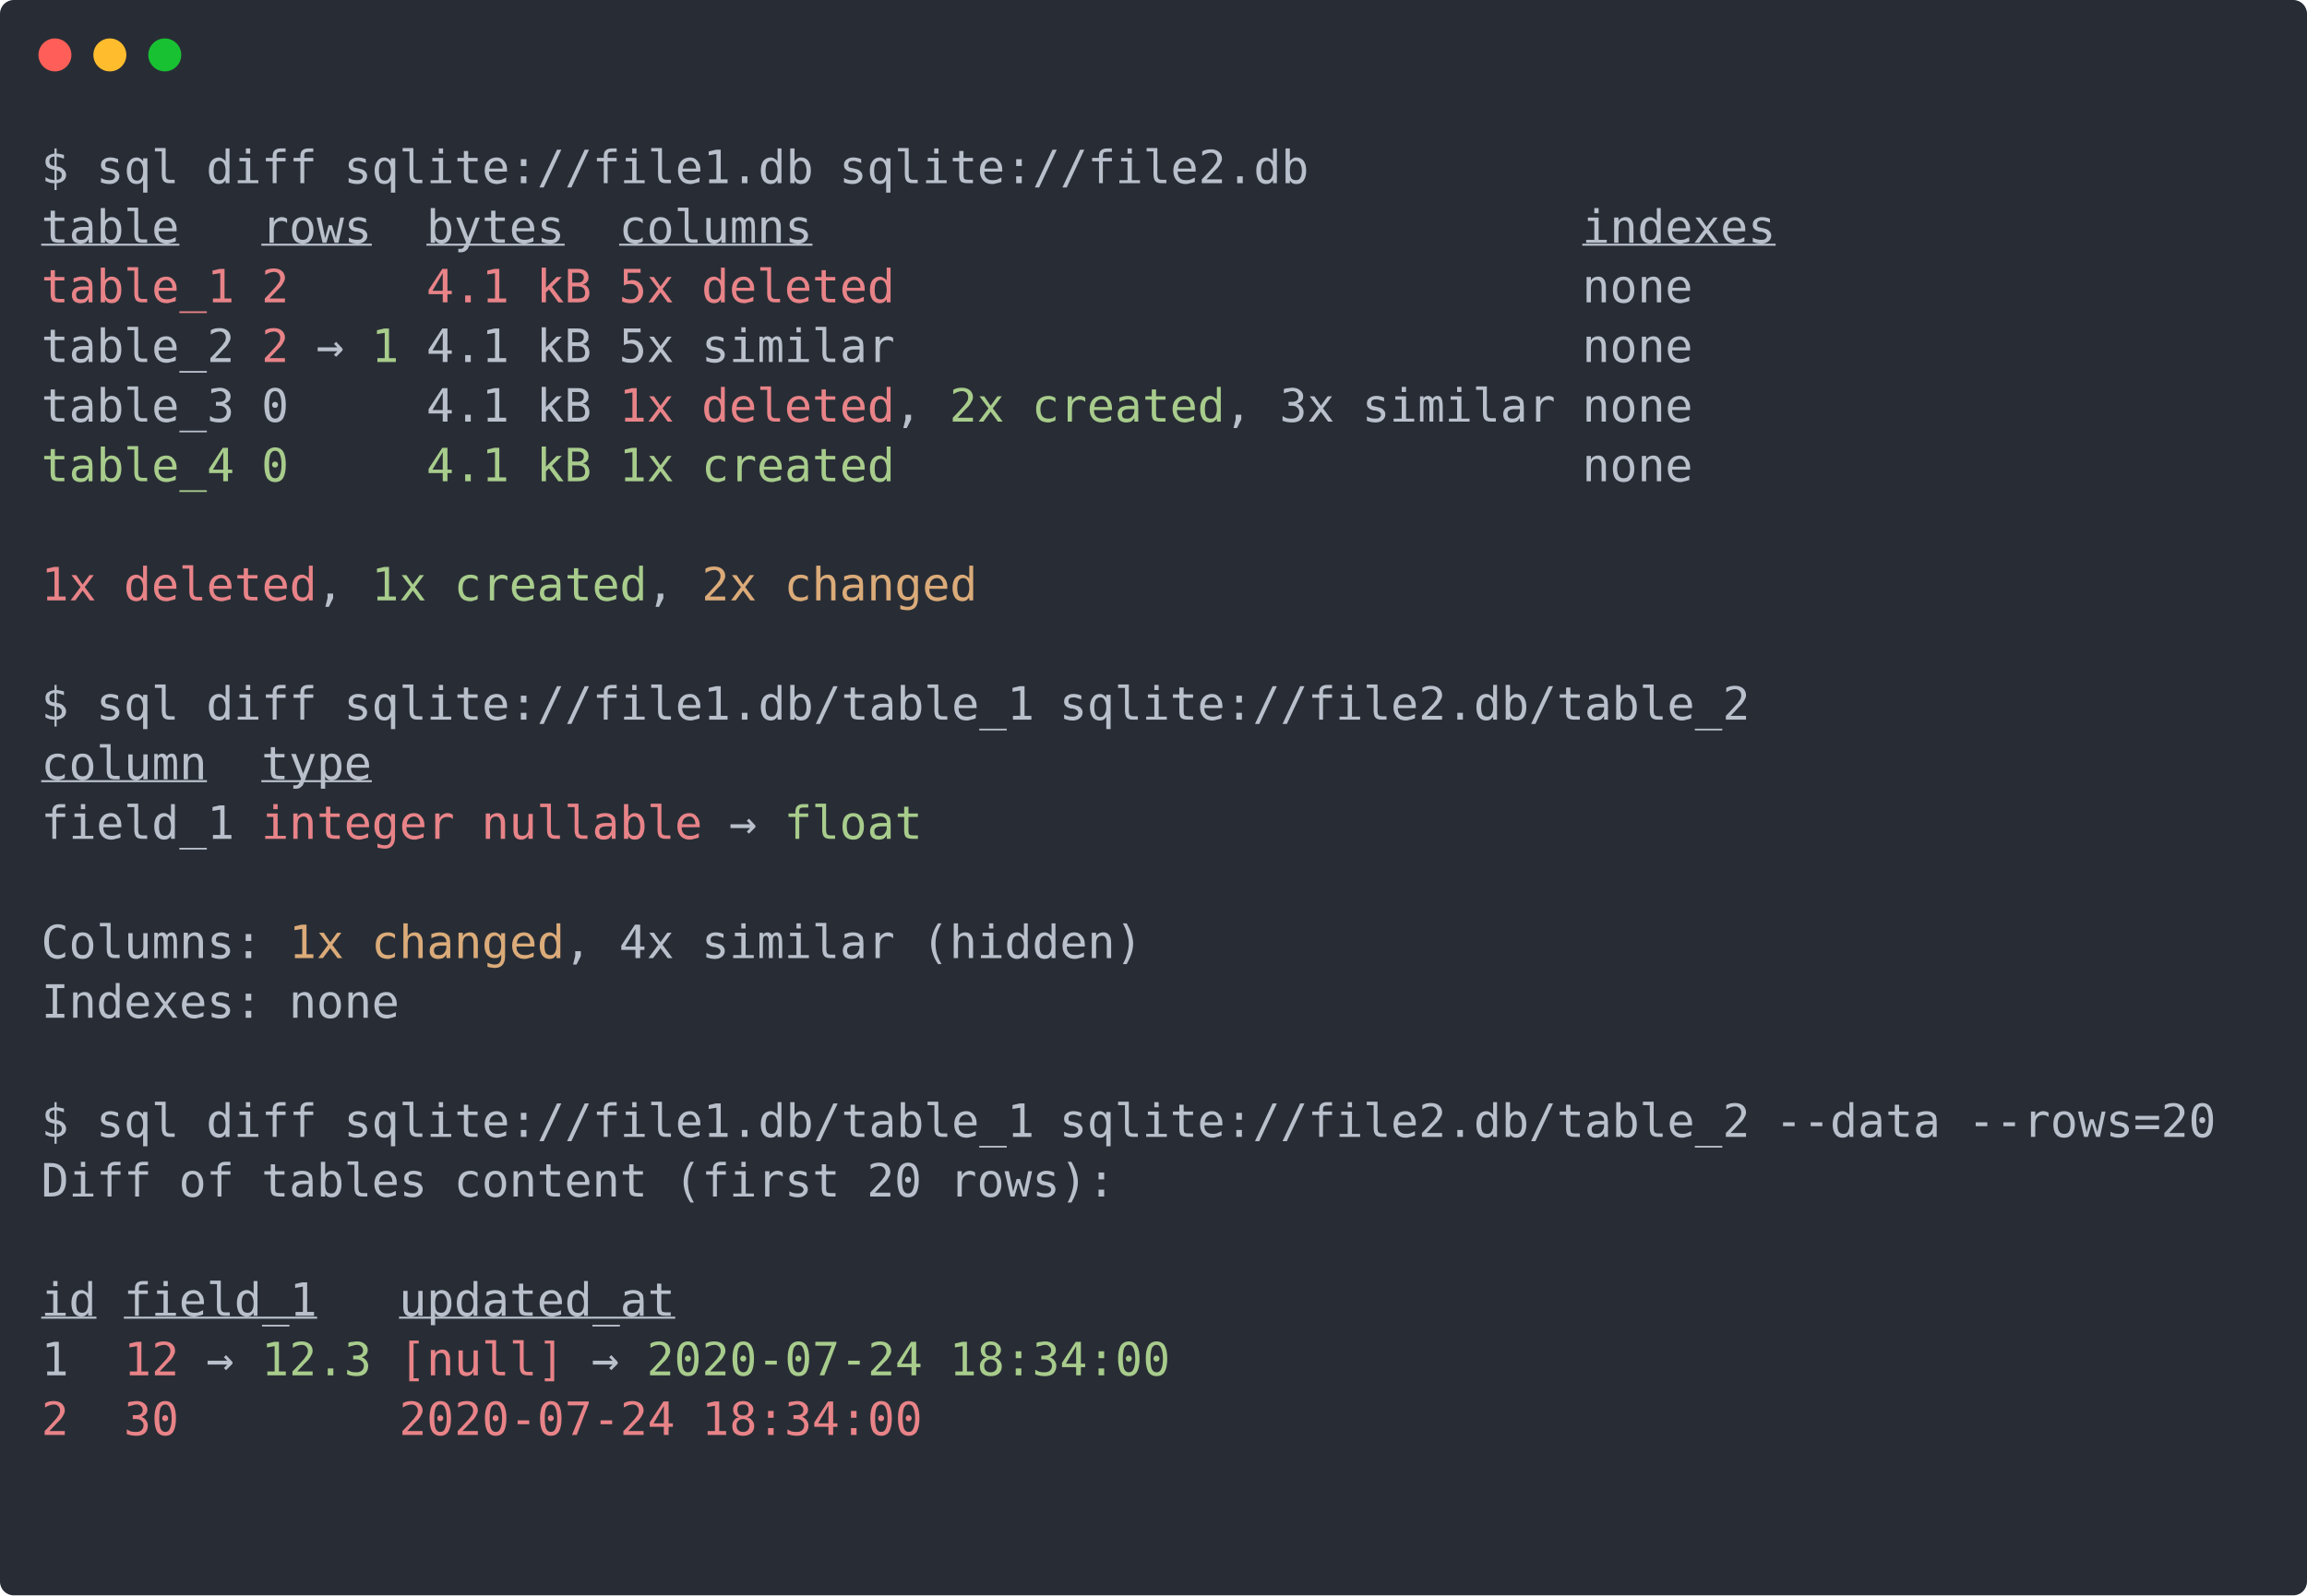
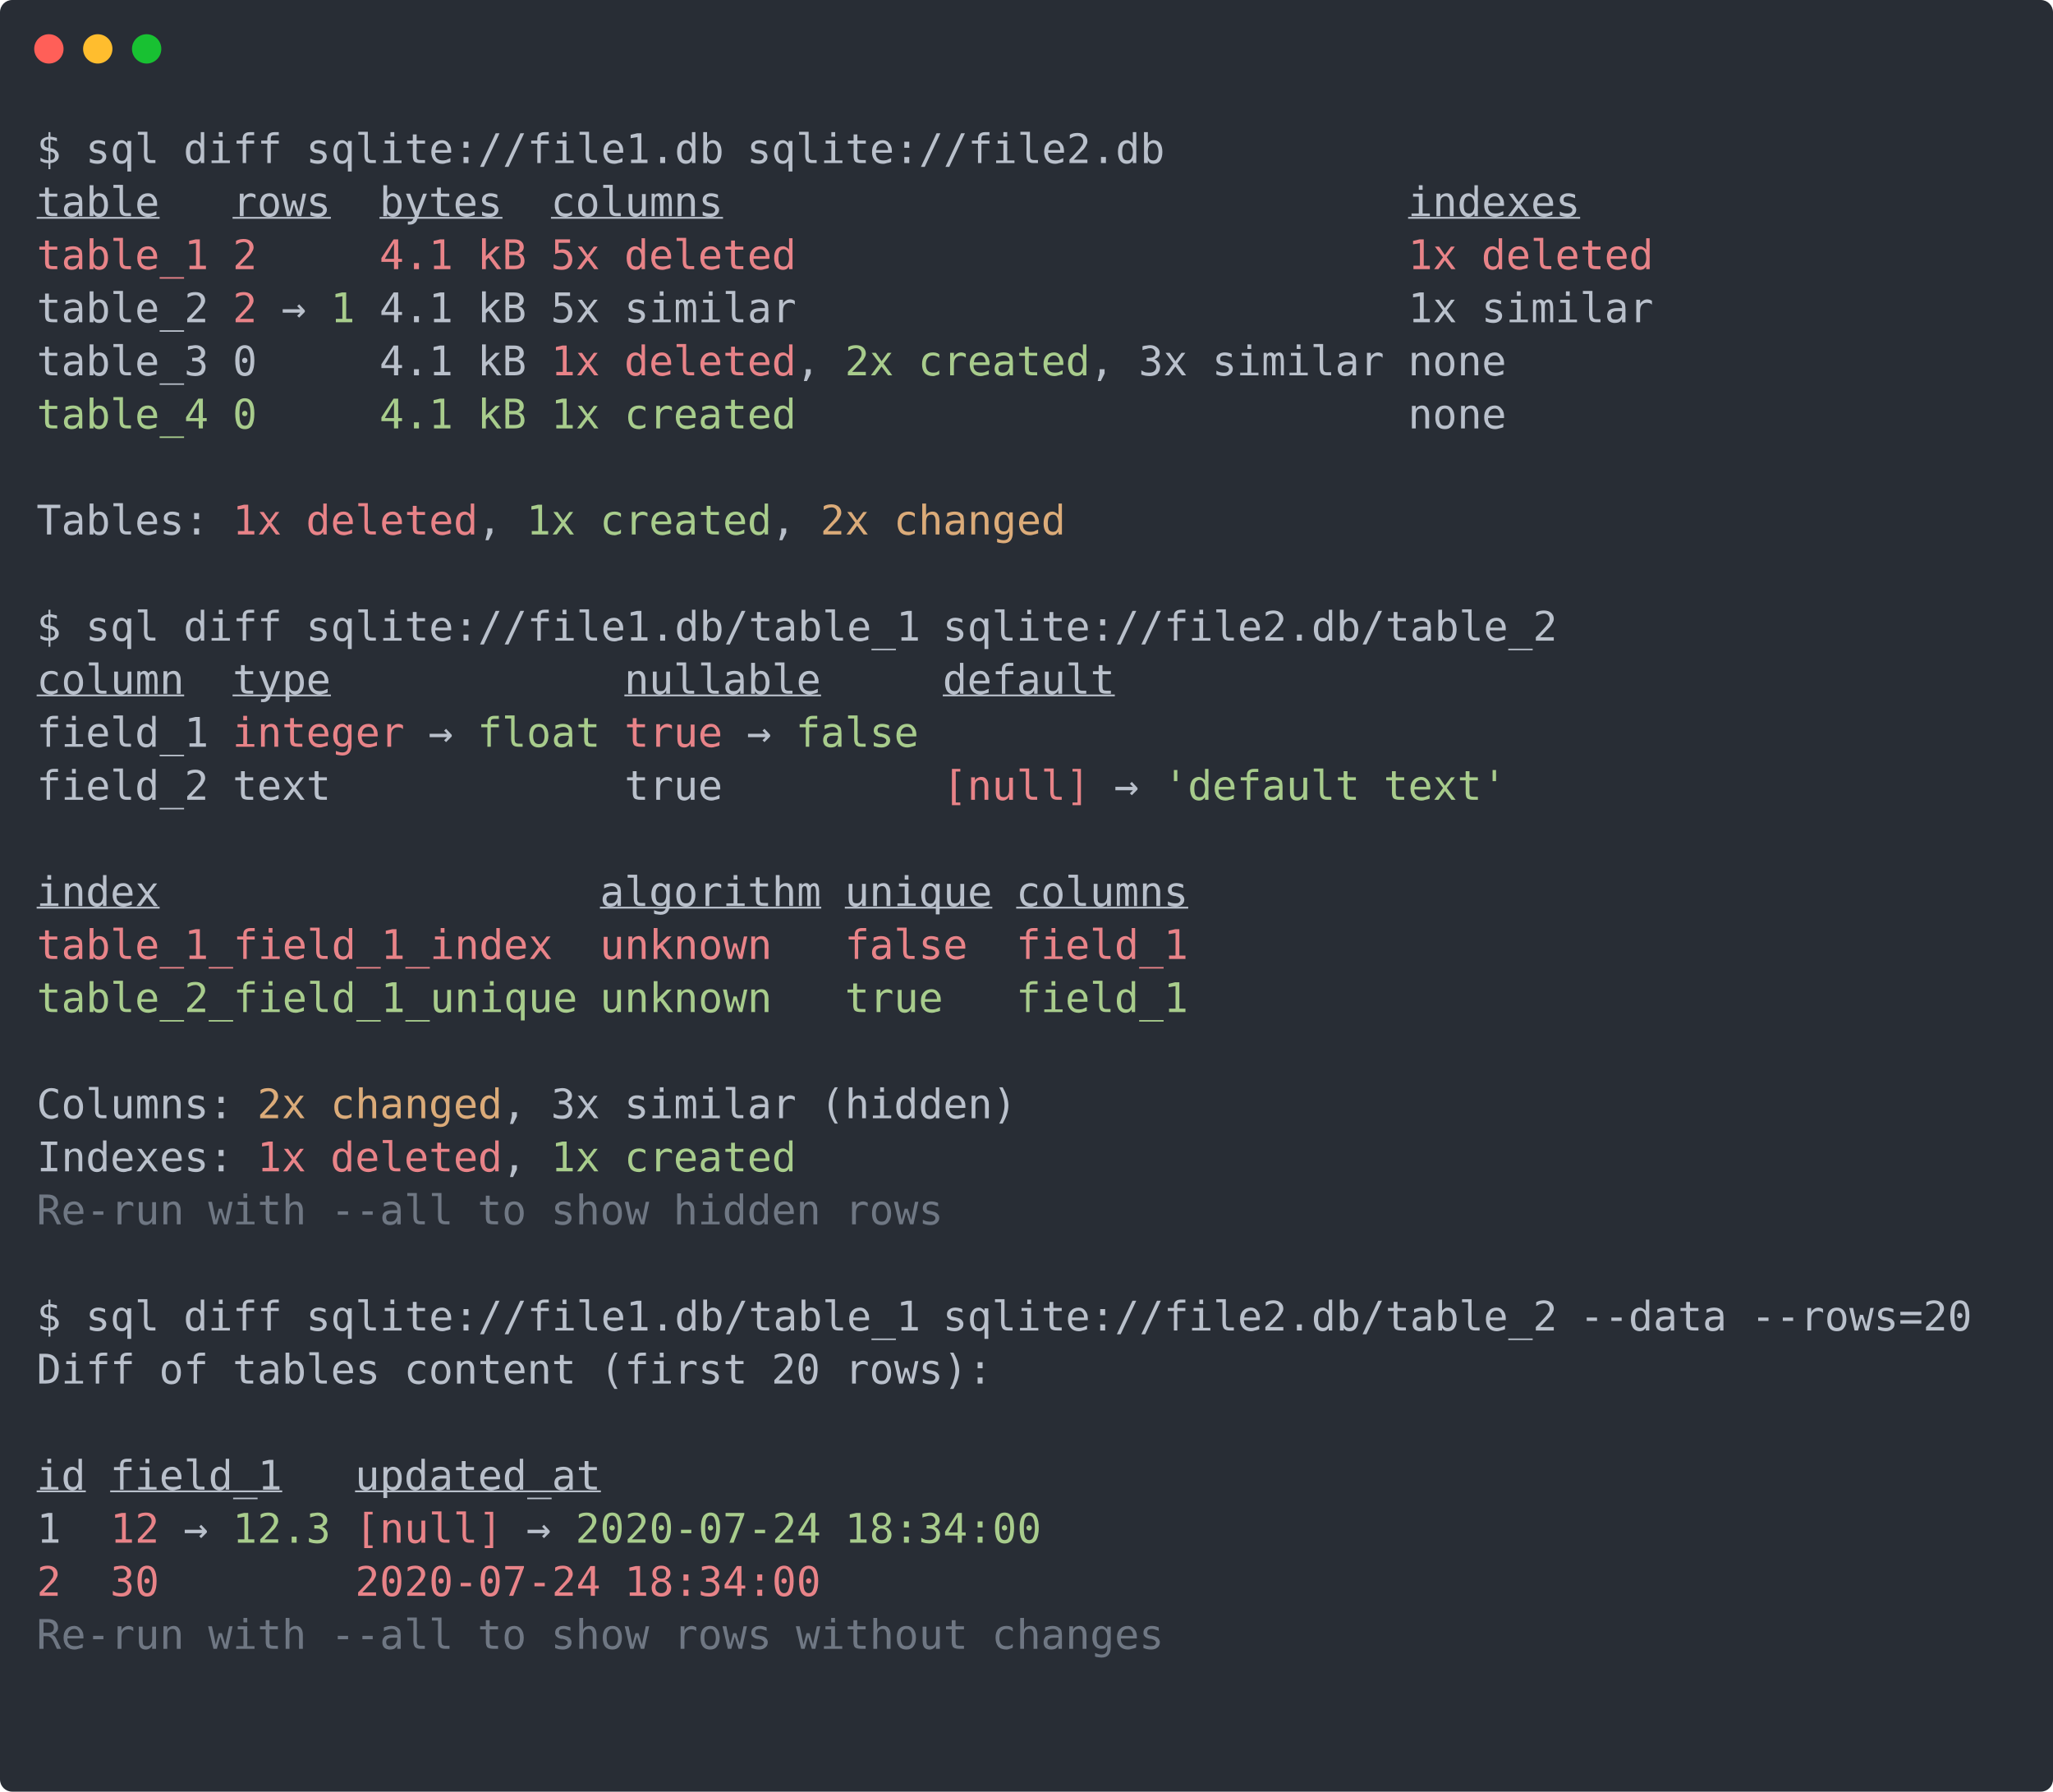
- <svg xmlns="http://www.w3.org/2000/svg" xmlns:xlink="http://www.w3.org/1999/xlink" width="840" height="581.04">
-   <rect width="840" height="581.04" rx="5" ry="5" class="a" />
+ <svg xmlns="http://www.w3.org/2000/svg" xmlns:xlink="http://www.w3.org/1999/xlink" width="840" height="733.01">
+   <rect width="840" height="733.01" rx="5" ry="5" class="a" />
  <svg y="0%" x="0%">
    <circle cx="20" cy="20" r="6" fill="#ff5f58" />
    <circle cx="40" cy="20" r="6" fill="#ffbd2e" />
    <circle cx="60" cy="20" r="6" fill="#18c132" />
  </svg>
-   <svg height="521.04" viewBox="0 0 80 52.104" width="800" x="15" y="50">
-     <style>.a{fill:#282d35}.g{fill:#b9c0cb}.g,.h,.i,.j,.k{white-space:pre}.h{fill:#b9c0cb;text-decoration:underline}.i,.j,.k{fill:#e88388}.j,.k{fill:#a8cc8c}.k{fill:#dbab79}</style>
+   <svg height="673.01" viewBox="0 0 80 67.301" width="800" x="15" y="50">
+     <style>.a{fill:#282d35}.g,.h{fill:#b9c0cb;white-space:pre}.h{text-decoration:underline}.i,.j,.k,.l{fill:#e88388;white-space:pre}.j,.k,.l{fill:#a8cc8c}.k,.l{fill:#dbab79}.l{fill:#6f7783}</style>
    <g font-family="Monaco,Consolas,Menlo,'Bitstream Vera Sans Mono','Powerline Symbols',monospace" font-size="1.67">
      <defs>
        <symbol id="a">
-           <path fill="transparent" d="M0 0h80v24H0z" />
+           <path fill="transparent" d="M0 0h80v32H0z" />
        </symbol>
      </defs>
-       <path class="a" d="M0 0h80v52.104H0z" />
+       <path class="a" d="M0 0h80v67.301H0z" />
      <svg width="80">
        <svg>
          <use xlink:href="#a" />
          <text y="1.67" class="g">$</text>
          <text x="2.004" y="1.67" class="g">sql</text>
          <text x="6.012" y="1.67" class="g">diff</text>
          <text x="11.022" y="1.67" class="g">sqlite://file1.db</text>
          <text x="29.058" y="1.67" class="g">sqlite://file2.db</text>
          <text y="3.841" class="h">table</text>
          <text x="8.016" y="3.841" class="h">rows</text>
          <text x="14.028" y="3.841" class="h">bytes</text>
          <text x="21.042" y="3.841" class="h">columns</text>
          <text x="56.112" y="3.841" class="h">indexes</text>
          <text y="6.012" class="i">table_1</text>
          <text x="8.016" y="6.012" class="i">2</text>
          <text x="14.028" y="6.012" class="i">4.1</text>
          <text x="18.036" y="6.012" class="i">kB</text>
          <text x="21.042" y="6.012" class="i">5x</text>
          <text x="24.048" y="6.012" class="i">deleted</text>
-           <text x="56.112" y="6.012" class="g">none</text>
+           <text x="56.112" y="6.012" class="i">1x</text>
+           <text x="59.118" y="6.012" class="i">deleted</text>
          <text y="8.183" class="g">table_2</text>
          <text x="8.016" y="8.183" class="i">2</text>
          <text x="10.02" y="8.183" class="g">→</text>
          <text x="12.024" y="8.183" class="j">1</text>
          <text x="14.028" y="8.183" class="g">4.1</text>
          <text x="18.036" y="8.183" class="g">kB</text>
          <text x="21.042" y="8.183" class="g">5x</text>
          <text x="24.048" y="8.183" class="g">similar</text>
-           <text x="56.112" y="8.183" class="g">none</text>
+           <text x="56.112" y="8.183" class="g">1x</text>
+           <text x="59.118" y="8.183" class="g">similar</text>
          <text y="10.354" class="g">table_3</text>
          <text x="8.016" y="10.354" class="g">0</text>
          <text x="14.028" y="10.354" class="g">4.1</text>
          <text x="18.036" y="10.354" class="g">kB</text>
          <text x="21.042" y="10.354" class="i">1x</text>
          <text x="24.048" y="10.354" class="i">deleted</text>
          <text x="31.062" y="10.354" class="g">,</text>
          <text x="33.066" y="10.354" class="j">2x</text>
          <text x="36.072" y="10.354" class="j">created</text>
          <text x="43.086" y="10.354" class="g">,</text>
          <text x="45.09" y="10.354" class="g">3x</text>
          <text x="48.096" y="10.354" class="g">similar</text>
          <text x="56.112" y="10.354" class="g">none</text>
          <text y="12.525" class="j">table_4</text>
          <text x="8.016" y="12.525" class="j">0</text>
          <text x="14.028" y="12.525" class="j">4.1</text>
          <text x="18.036" y="12.525" class="j">kB</text>
          <text x="21.042" y="12.525" class="j">1x</text>
          <text x="24.048" y="12.525" class="j">created</text>
          <text x="56.112" y="12.525" class="g">none</text>
-           <text y="16.867" class="i">1x</text>
-           <text x="3.006" y="16.867" class="i">deleted</text>
-           <text x="10.02" y="16.867" class="g">,</text>
-           <text x="12.024" y="16.867" class="j">1x</text>
-           <text x="15.03" y="16.867" class="j">created</text>
-           <text x="22.044" y="16.867" class="g">,</text>
-           <text x="24.048" y="16.867" class="k">2x</text>
-           <text x="27.054" y="16.867" class="k">changed</text>
+           <text y="16.867" class="g">Tables:</text>
+           <text x="8.016" y="16.867" class="i">1x</text>
+           <text x="11.022" y="16.867" class="i">deleted</text>
+           <text x="18.036" y="16.867" class="g">,</text>
+           <text x="20.04" y="16.867" class="j">1x</text>
+           <text x="23.046" y="16.867" class="j">created</text>
+           <text x="30.06" y="16.867" class="g">,</text>
+           <text x="32.064" y="16.867" class="k">2x</text>
+           <text x="35.07" y="16.867" class="k">changed</text>
          <text y="21.209" class="g">$</text>
          <text x="2.004" y="21.209" class="g">sql</text>
          <text x="6.012" y="21.209" class="g">diff</text>
          <text x="11.022" y="21.209" class="g">sqlite://file1.db/table_1</text>
          <text x="37.074" y="21.209" class="g">sqlite://file2.db/table_2</text>
          <text y="23.38" class="h">column</text>
          <text x="8.016" y="23.38" class="h">type</text>
+           <text x="24.048" y="23.38" class="h">nullable</text>
+           <text x="37.074" y="23.38" class="h">default</text>
          <text y="25.551" class="g">field_1</text>
          <text x="8.016" y="25.551" class="i">integer</text>
-           <text x="16.032" y="25.551" class="i">nullable</text>
-           <text x="25.05" y="25.551" class="g">→</text>
-           <text x="27.054" y="25.551" class="j">float</text>
-           <text y="29.893" class="g">Columns:</text>
-           <text x="9.018" y="29.893" class="k">1x</text>
-           <text x="12.024" y="29.893" class="k">changed</text>
-           <text x="19.038" y="29.893" class="g">,</text>
-           <text x="21.042" y="29.893" class="g">4x</text>
-           <text x="24.048" y="29.893" class="g">similar</text>
-           <text x="32.064" y="29.893" class="g">(hidden)</text>
-           <text y="32.064" class="g">Indexes:</text>
-           <text x="9.018" y="32.064" class="g">none</text>
-           <text y="36.406" class="g">$</text>
-           <text x="2.004" y="36.406" class="g">sql</text>
-           <text x="6.012" y="36.406" class="g">diff</text>
-           <text x="11.022" y="36.406" class="g">sqlite://file1.db/table_1</text>
-           <text x="37.074" y="36.406" class="g">sqlite://file2.db/table_2</text>
-           <text x="63.126" y="36.406" class="g">--data</text>
-           <text x="70.14" y="36.406" class="g">--rows=20</text>
-           <text y="38.577" class="g">Diff</text>
-           <text x="5.01" y="38.577" class="g">of</text>
-           <text x="8.016" y="38.577" class="g">tables</text>
-           <text x="15.03" y="38.577" class="g">content</text>
-           <text x="23.046" y="38.577" class="g">(first</text>
-           <text x="30.06" y="38.577" class="g">20</text>
-           <text x="33.066" y="38.577" class="g">rows):</text>
-           <text y="42.919" class="h">id</text>
-           <text x="3.006" y="42.919" class="h">field_1</text>
-           <text x="13.026" y="42.919" class="h">updated_at</text>
-           <text y="45.09" class="g">1</text>
-           <text x="3.006" y="45.09" class="i">12</text>
-           <text x="6.012" y="45.09" class="g">→</text>
-           <text x="8.016" y="45.09" class="j">12.3</text>
-           <text x="13.026" y="45.09" class="i">[null]</text>
-           <text x="20.04" y="45.09" class="g">→</text>
-           <text x="22.044" y="45.09" class="j">2020-07-24</text>
-           <text x="33.066" y="45.09" class="j">18:34:00</text>
-           <text y="47.261" class="i">2</text>
-           <text x="3.006" y="47.261" class="i">30</text>
-           <text x="13.026" y="47.261" class="i">2020-07-24</text>
-           <text x="24.048" y="47.261" class="i">18:34:00</text>
+           <text x="16.032" y="25.551" class="g">→</text>
+           <text x="18.036" y="25.551" class="j">float</text>
+           <text x="24.048" y="25.551" class="i">true</text>
+           <text x="29.058" y="25.551" class="g">→</text>
+           <text x="31.062" y="25.551" class="j">false</text>
+           <text y="27.722" class="g">field_2</text>
+           <text x="8.016" y="27.722" class="g">text</text>
+           <text x="24.048" y="27.722" class="g">true</text>
+           <text x="37.074" y="27.722" class="i">[null]</text>
+           <text x="44.088" y="27.722" class="g">→</text>
+           <text x="46.092" y="27.722" class="j">'default</text>
+           <text x="55.11" y="27.722" class="j">text'</text>
+           <text y="32.064" class="h">index</text>
+           <text x="23.046" y="32.064" class="h">algorithm</text>
+           <text x="33.066" y="32.064" class="h">unique</text>
+           <text x="40.08" y="32.064" class="h">columns</text>
+           <text y="34.235" class="i">table_1_field_1_index</text>
+           <text x="23.046" y="34.235" class="i">unknown</text>
+           <text x="33.066" y="34.235" class="i">false</text>
+           <text x="40.08" y="34.235" class="i">field_1</text>
+           <text y="36.406" class="j">table_2_field_1_unique</text>
+           <text x="23.046" y="36.406" class="j">unknown</text>
+           <text x="33.066" y="36.406" class="j">true</text>
+           <text x="40.08" y="36.406" class="j">field_1</text>
+           <text y="40.748" class="g">Columns:</text>
+           <text x="9.018" y="40.748" class="k">2x</text>
+           <text x="12.024" y="40.748" class="k">changed</text>
+           <text x="19.038" y="40.748" class="g">,</text>
+           <text x="21.042" y="40.748" class="g">3x</text>
+           <text x="24.048" y="40.748" class="g">similar</text>
+           <text x="32.064" y="40.748" class="g">(hidden)</text>
+           <text y="42.919" class="g">Indexes:</text>
+           <text x="9.018" y="42.919" class="i">1x</text>
+           <text x="12.024" y="42.919" class="i">deleted</text>
+           <text x="19.038" y="42.919" class="g">,</text>
+           <text x="21.042" y="42.919" class="j">1x</text>
+           <text x="24.048" y="42.919" class="j">created</text>
+           <text y="45.09" class="l">Re-run</text>
+           <text x="7.014" y="45.09" class="l">with</text>
+           <text x="12.024" y="45.09" class="l">--all</text>
+           <text x="18.036" y="45.09" class="l">to</text>
+           <text x="21.042" y="45.09" class="l">show</text>
+           <text x="26.052" y="45.09" class="l">hidden</text>
+           <text x="33.066" y="45.09" class="l">rows</text>
+           <text y="49.432" class="g">$</text>
+           <text x="2.004" y="49.432" class="g">sql</text>
+           <text x="6.012" y="49.432" class="g">diff</text>
+           <text x="11.022" y="49.432" class="g">sqlite://file1.db/table_1</text>
+           <text x="37.074" y="49.432" class="g">sqlite://file2.db/table_2</text>
+           <text x="63.126" y="49.432" class="g">--data</text>
+           <text x="70.14" y="49.432" class="g">--rows=20</text>
+           <text y="51.603" class="g">Diff</text>
+           <text x="5.01" y="51.603" class="g">of</text>
+           <text x="8.016" y="51.603" class="g">tables</text>
+           <text x="15.03" y="51.603" class="g">content</text>
+           <text x="23.046" y="51.603" class="g">(first</text>
+           <text x="30.06" y="51.603" class="g">20</text>
+           <text x="33.066" y="51.603" class="g">rows):</text>
+           <text y="55.945" class="h">id</text>
+           <text x="3.006" y="55.945" class="h">field_1</text>
+           <text x="13.026" y="55.945" class="h">updated_at</text>
+           <text y="58.116" class="g">1</text>
+           <text x="3.006" y="58.116" class="i">12</text>
+           <text x="6.012" y="58.116" class="g">→</text>
+           <text x="8.016" y="58.116" class="j">12.3</text>
+           <text x="13.026" y="58.116" class="i">[null]</text>
+           <text x="20.04" y="58.116" class="g">→</text>
+           <text x="22.044" y="58.116" class="j">2020-07-24</text>
+           <text x="33.066" y="58.116" class="j">18:34:00</text>
+           <text y="60.287" class="i">2</text>
+           <text x="3.006" y="60.287" class="i">30</text>
+           <text x="13.026" y="60.287" class="i">2020-07-24</text>
+           <text x="24.048" y="60.287" class="i">18:34:00</text>
+           <text y="62.458" class="l">Re-run</text>
+           <text x="7.014" y="62.458" class="l">with</text>
+           <text x="12.024" y="62.458" class="l">--all</text>
+           <text x="18.036" y="62.458" class="l">to</text>
+           <text x="21.042" y="62.458" class="l">show</text>
+           <text x="26.052" y="62.458" class="l">rows</text>
+           <text x="31.062" y="62.458" class="l">without</text>
+           <text x="39.078" y="62.458" class="l">changes</text>
        </svg>
      </svg>
    </g>
  </svg>
</svg>
